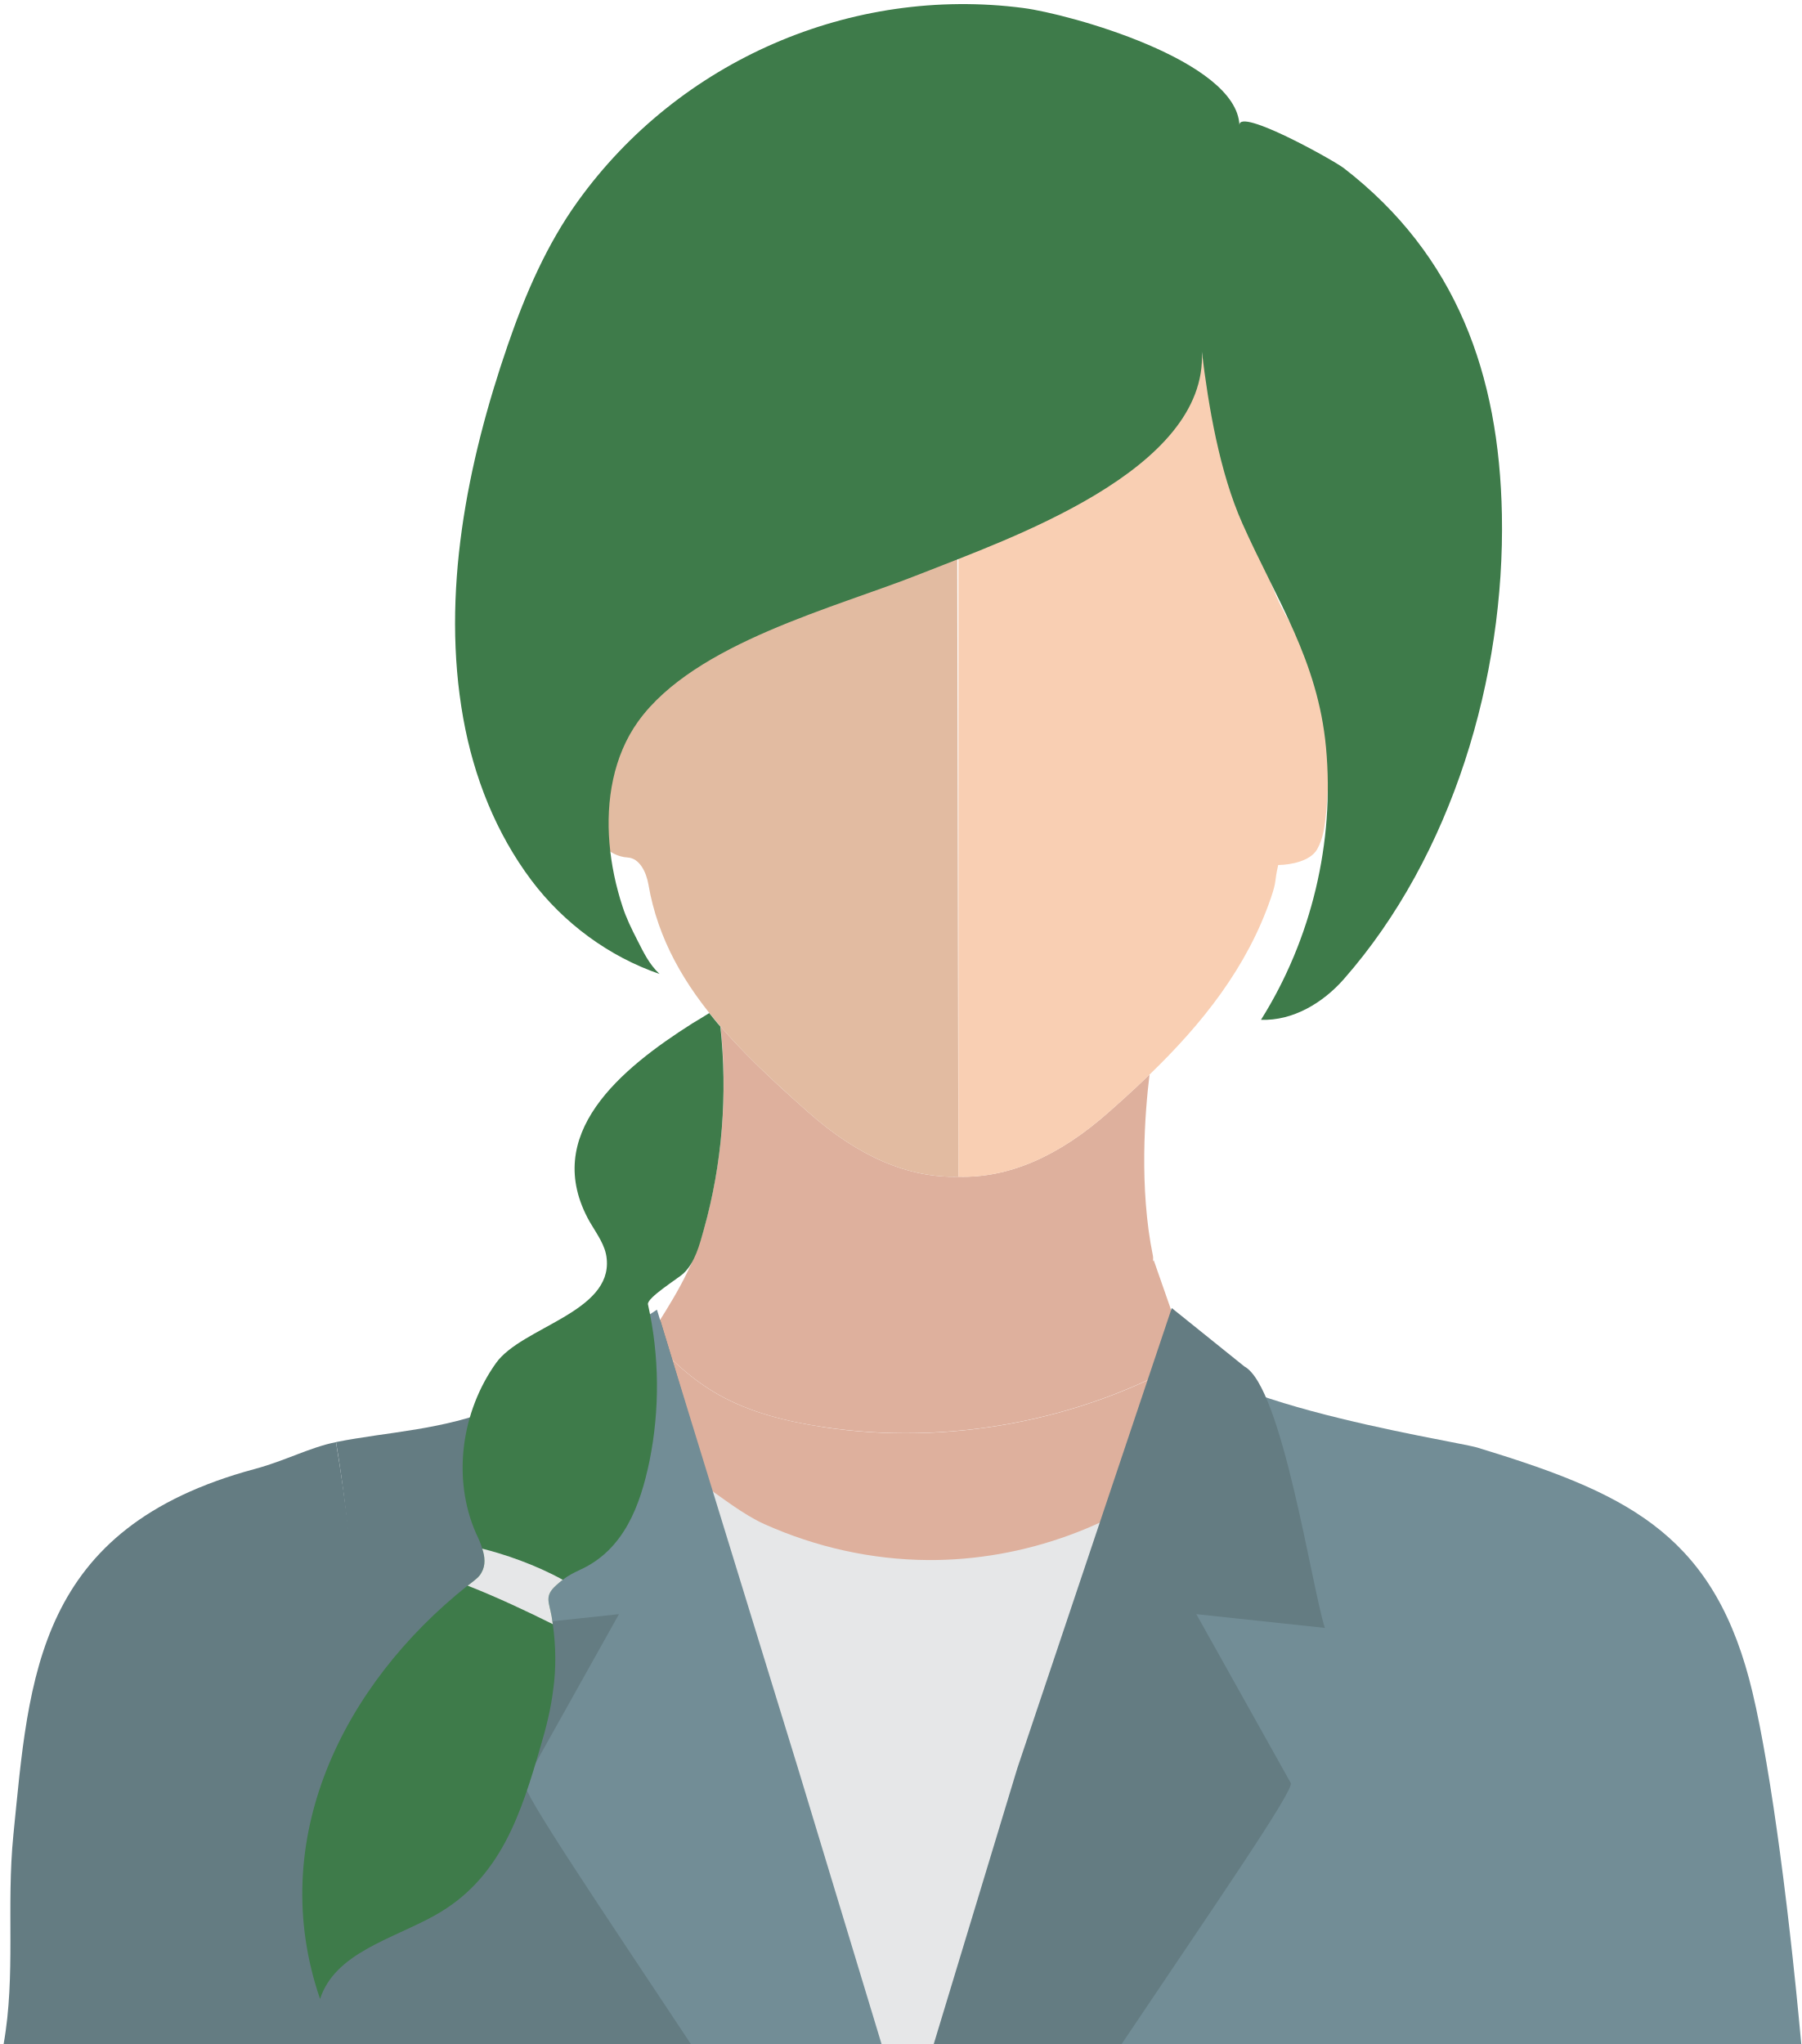
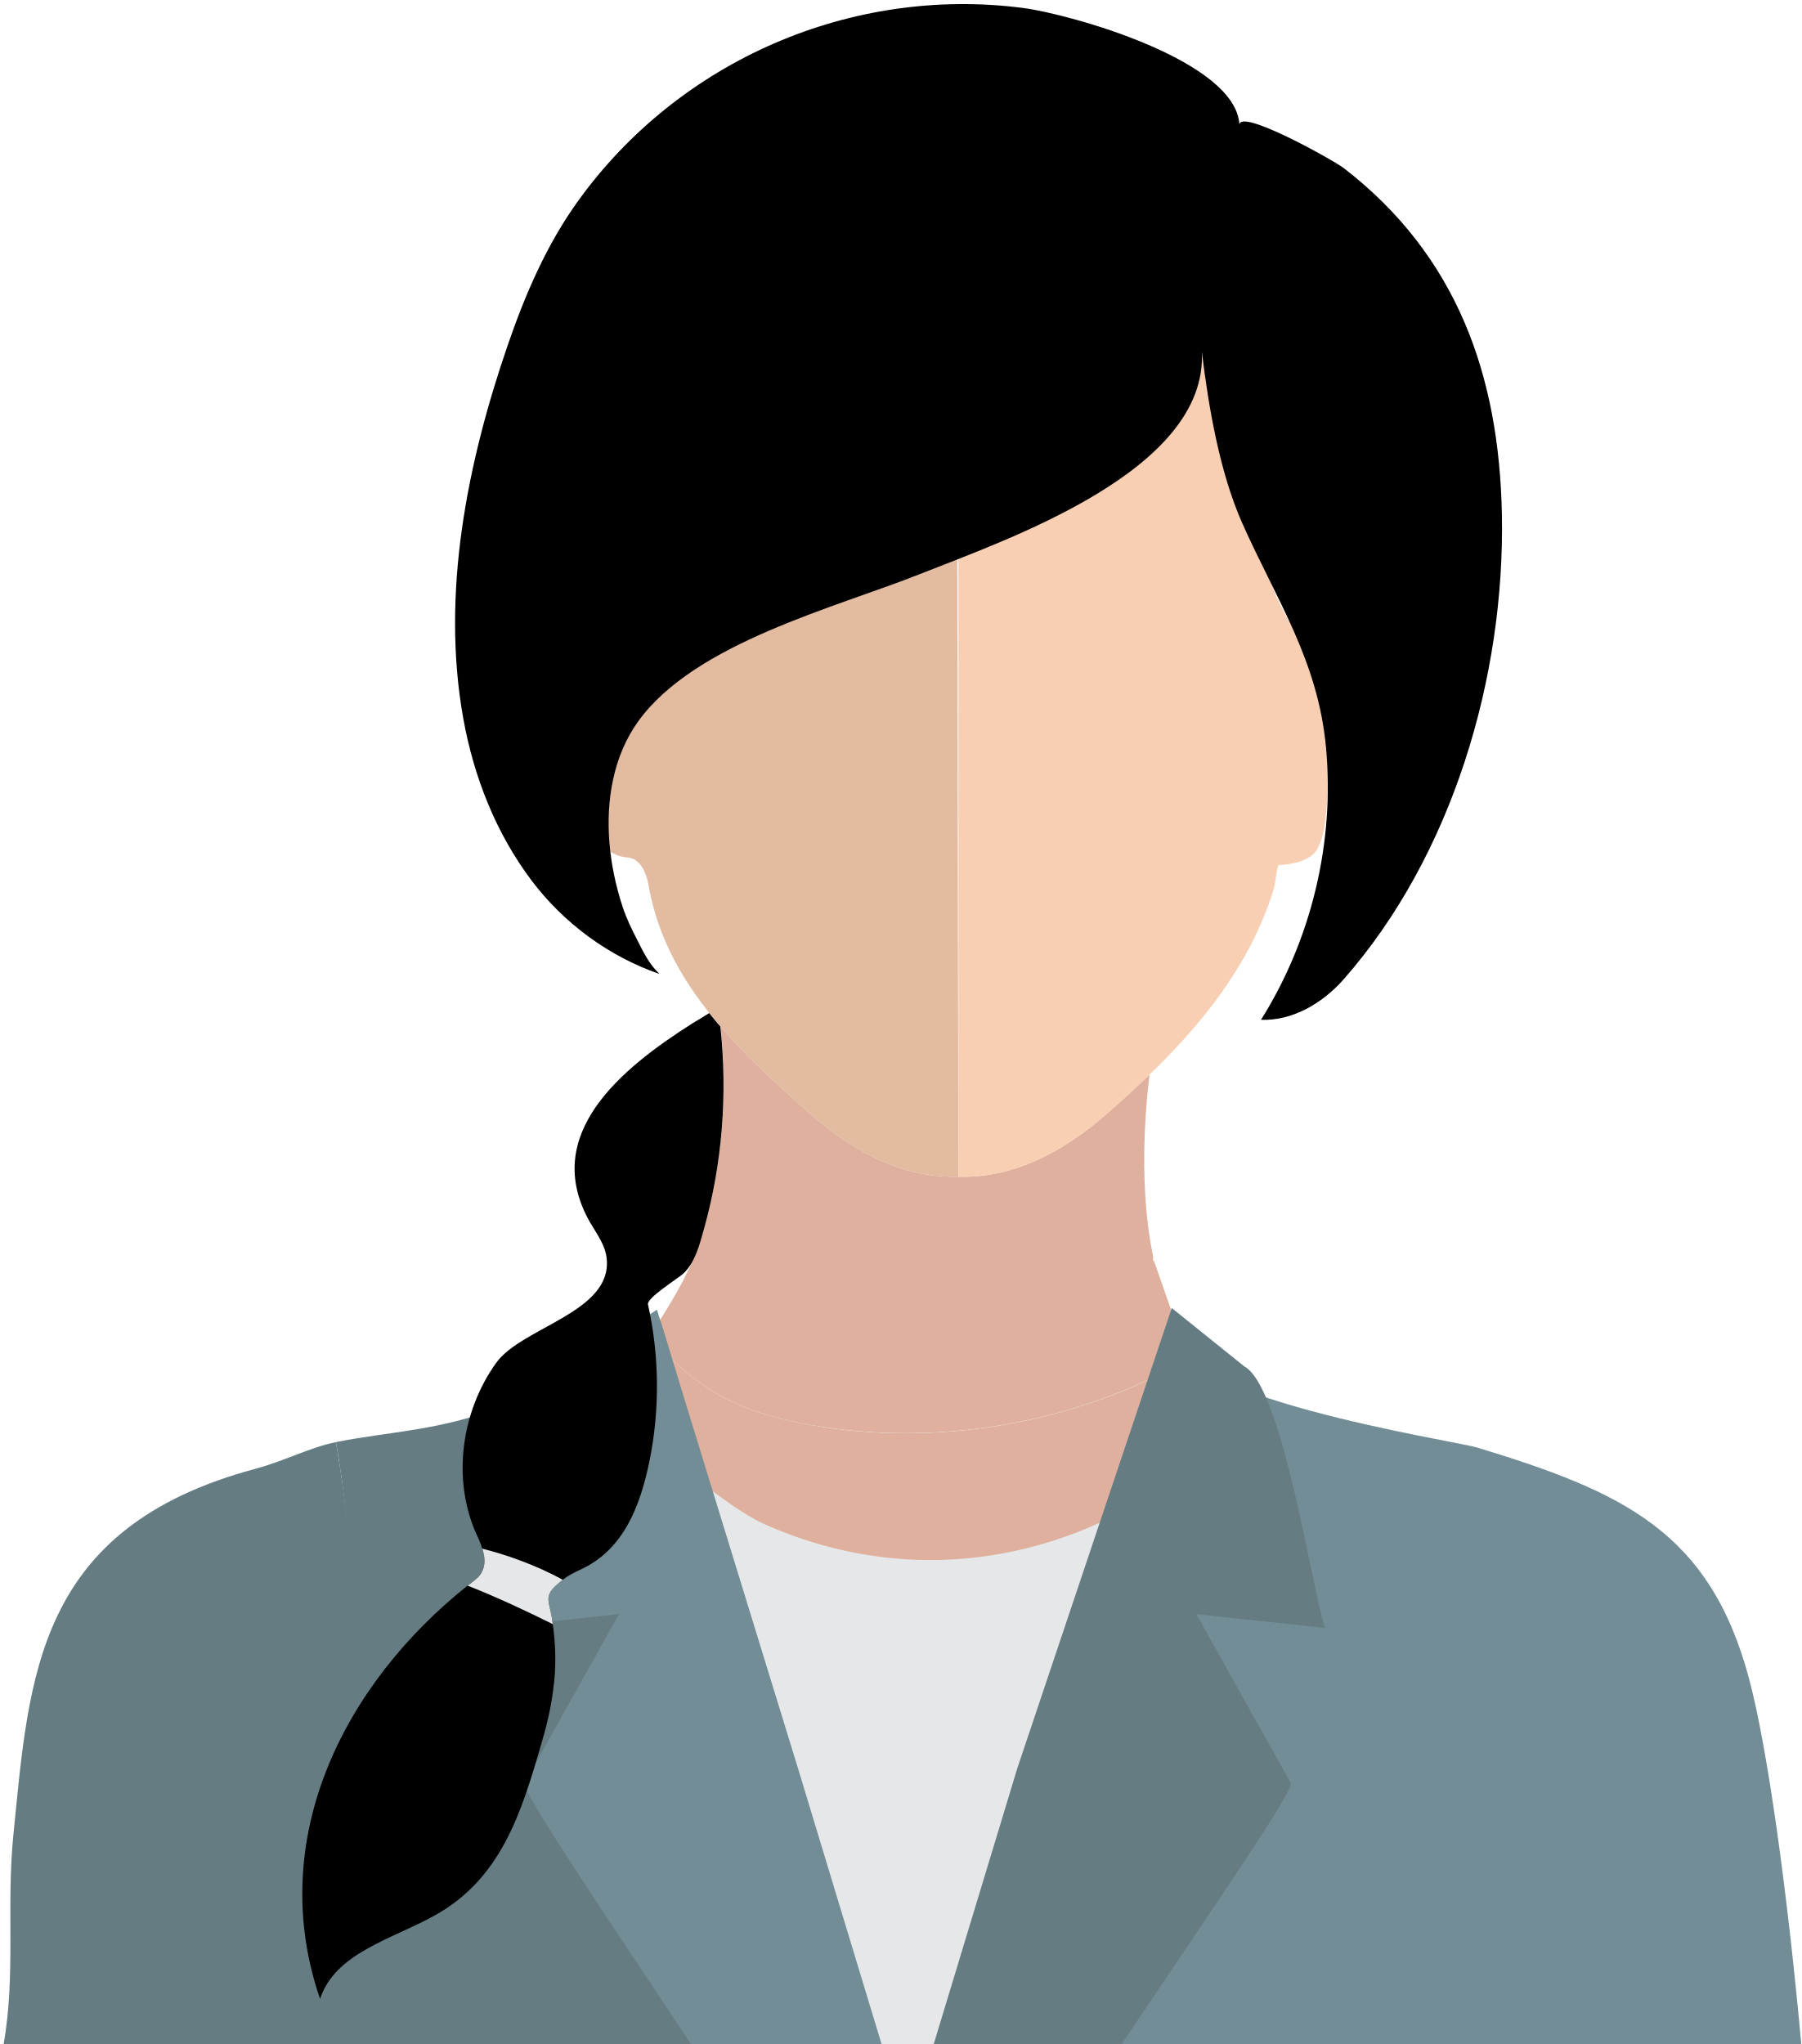
<svg xmlns="http://www.w3.org/2000/svg" width="297" height="337" viewBox="0 0 297 337" fill="none">
  <path d="M135.62 235.27C129.68 234.36 123.74 232.91 118.5 229.97C114.11 227.5 110.42 224.09 107.18 220.23C104.39 224.62 101.64 229.03 99.85 234.21C99.72 234.59 99.71 235 99.83 235.39C107.26 259.52 114.42 285.51 136.3 300.75C139.47 302.96 142.86 304.91 146.53 306.16C155.81 309.32 166.62 307.54 174.4 301.56C185.45 293.06 186.06 278.56 189.94 266.23C193.17 255.97 196.29 245.67 199.47 235.39C199.59 235 199.58 234.59 199.45 234.21L195.92 224.1C178.05 234.32 156.13 238.41 135.63 235.28L135.62 235.27Z" fill="#DEB09D" />
-   <path d="M190.12 207.97C190.09 207.68 190.15 207.36 190.09 207.08C187.77 195.77 188.77 183.33 189.53 177.16C188.07 178.57 186.6 179.96 185.08 181.32C184.34 181.99 183.59 182.66 182.84 183.32C174.48 190.74 166.22 194.24 158.02 194.01C149.83 194.24 141.56 190.74 133.2 183.32C132.45 182.65 131.7 181.98 130.96 181.32C126.6 177.4 122.44 173.45 118.8 169.23C120.01 180.44 119.07 191.88 116.02 202.73C114.13 209.44 110.62 214.81 107.18 220.22C110.42 224.09 114.11 227.49 118.5 229.96C123.74 232.9 129.68 234.36 135.62 235.26C156.12 238.39 178.04 234.3 195.91 224.08L190.22 207.78L190.12 207.96V207.97Z" fill="#DEB09D" />
-   <path d="M211.83 101.14C211.7 100.89 211.56 100.64 211.43 100.39C208.08 94 206.54 85.05 204.59 78.12C202.64 71.17 198.91 64.98 198.11 57.63C198.79 63.92 180.83 72.35 176.23 75.53C170.72 79.35 164.42 81.67 158.02 84.76V194.02C166.21 194.25 174.48 190.75 182.84 183.33C183.59 182.66 184.34 181.99 185.08 181.33C186.59 179.97 188.07 178.58 189.53 177.17C198.17 168.82 205.64 159.51 209.57 147.94C210.55 145.07 210.06 145.53 210.74 142.62C212.9 142.59 216.06 141.94 217.15 140.04C218.21 138.2 218.44 136.01 218.65 133.89C218.92 131.1 219.2 124.49 219.47 121.7C220.5 111.31 216.11 108.92 211.82 101.14H211.83Z" fill="#F9CFB3" />
+   <path d="M190.121 207.97C190.091 207.68 190.151 207.36 190.091 207.08C187.771 195.77 188.771 183.33 189.531 177.16C188.071 178.57 186.601 179.96 185.081 181.32C184.341 181.99 183.591 182.66 182.841 183.32C174.481 190.74 166.221 194.24 158.021 194.01C149.831 194.24 141.561 190.74 133.201 183.32C132.451 182.65 131.701 181.98 130.961 181.32C126.601 177.4 122.441 173.45 118.801 169.23C120.011 180.44 119.071 191.88 116.021 202.73C114.131 209.44 110.621 214.81 107.181 220.22C110.421 224.09 114.111 227.49 118.501 229.96C123.741 232.9 129.681 234.36 135.621 235.26C156.121 238.39 178.041 234.3 195.911 224.08L190.221 207.78L190.121 207.96V207.97Z" fill="#DEB09D" />
+   <path d="M211.83 101.14C211.7 100.89 211.561 100.64 211.431 100.39C208.081 94 206.54 85.05 204.59 78.12C202.64 71.17 198.91 64.98 198.11 57.63C198.79 63.92 180.83 72.35 176.23 75.53C170.72 79.35 164.421 81.67 158.021 84.76V194.02C166.211 194.25 174.48 190.75 182.84 183.33C183.59 182.66 184.34 181.99 185.08 181.33C186.59 179.97 188.071 178.58 189.531 177.17C198.171 168.82 205.64 159.51 209.57 147.94C210.55 145.07 210.06 145.53 210.74 142.62C212.9 142.59 216.061 141.94 217.151 140.04C218.211 138.2 218.441 136.01 218.651 133.89C218.921 131.1 219.2 124.49 219.47 121.7C220.5 111.31 216.11 108.92 211.82 101.14H211.83Z" fill="#F9CFB3" />
  <path d="M158.02 84.65C157.48 84.39 135.21 91.07 125.34 96.57C113.98 102.9 102.96 114.5 92.67 122.84C93.96 129.7 96.99 140.99 103.49 141.38C105.48 141.5 106.56 143.84 106.9 145.8C108.48 154.99 112.94 162.45 118.79 169.23C122.43 173.45 126.6 177.4 130.95 181.32C131.69 181.99 132.44 182.66 133.19 183.32C141.55 190.74 149.82 194.24 158.01 194.01L157.96 164.74L157.81 84.84C157.88 84.81 157.95 84.78 158.02 84.75V84.64V84.65Z" fill="#E2BBA1" />
-   <path d="M107.97 218.99C107.97 219.62 107.91 220.2 107.78 220.83C107.59 220.64 107.4 220.39 107.21 220.2C107.47 219.82 107.72 219.37 107.97 218.99Z" fill="#E2BBA1" />
-   <path d="M168.73 1.32C140.4 -2.37 111.95 9.95 95.24 33.23C90.11 40.37 86.59 48.54 83.73 56.85C77.02 76.33 72.69 97.9 76.38 118.45C78.11 128.07 81.74 137.32 87.63 145.16C92.94 152.21 100.41 157.72 108.74 160.58C107.03 158.98 106.12 157.05 105.08 155.01C104.15 153.19 103.26 151.39 102.64 149.47C101.53 146.09 100.78 142.55 100.48 138.99C99.9 132.03 101.09 124.65 105.25 118.89C114.61 105.96 137.7 100.21 151.77 94.61C166.11 88.91 199.14 77.61 198.15 57.99C199.25 67.07 201.08 77.87 204.83 86.3C210.47 98.96 217.28 108.86 218.62 123.22C220.07 138.82 216.24 154.87 207.9 168.14C213.14 168.33 218.1 165.37 221.56 161.43C239.46 141.05 248.14 111.63 247.62 84.82C247.17 61.7 240.12 42.07 221.57 27.73C219.9 26.44 204.22 17.68 204.35 20.63C203.89 9.95 176.32 2.31 168.72 1.32H168.73Z" fill="#3E7B4A" />
+   <path d="M107.97 218.99C107.97 219.62 107.911 220.2 107.781 220.83C107.591 220.64 107.4 220.39 107.21 220.2C107.47 219.82 107.72 219.37 107.97 218.99Z" fill="#E2BBA1" />
+   <path d="M168.73 1.32C140.4 -2.37 111.95 9.95 95.24 33.23C90.11 40.37 86.59 48.54 83.73 56.85C77.02 76.33 72.69 97.9 76.38 118.45C78.11 128.07 81.74 137.32 87.63 145.16C92.94 152.21 100.41 157.72 108.74 160.58C107.03 158.98 106.12 157.05 105.08 155.01C104.15 153.19 103.26 151.39 102.64 149.47C101.53 146.09 100.78 142.55 100.48 138.99C99.9 132.03 101.09 124.65 105.25 118.89C114.61 105.96 137.7 100.21 151.77 94.61C166.11 88.91 199.14 77.61 198.15 57.99C199.25 67.07 201.08 77.87 204.83 86.3C210.47 98.96 217.28 108.86 218.62 123.22C220.07 138.82 216.24 154.87 207.9 168.14C213.14 168.33 218.1 165.37 221.56 161.43C239.46 141.05 248.14 111.63 247.62 84.82C247.17 61.7 240.12 42.07 221.57 27.73C219.9 26.44 204.22 17.68 204.35 20.63C203.89 9.95 176.32 2.31 168.72 1.32H168.73Z" fill="black" />
  <path d="M296.98 337C294.67 311.72 291.41 288.17 288.38 276.8C281.87 252.42 267.47 245.96 243.55 238.66C239.92 237.55 190.81 230.12 194.07 219.44C183.27 254.77 170.11 286.67 159.25 322.02C157.71 327.02 156.18 332.01 154.64 337.01H296.98V337Z" fill="#728D96" />
  <path d="M57.07 337H143.54C142 332 140.47 327.01 138.93 322.01C128.08 286.66 119.66 252.92 108.84 217.6C108.84 219.34 84.97 230.99 82.47 231.98C72.62 235.89 64.16 236.01 55.4 237.76C60.84 269.9 58.45 303.47 57.07 336.99V337Z" fill="#647C82" />
  <path d="M137.88 337H161.42C166.51 325.02 171.6 313.04 176.68 301.06C180.59 291.86 185.22 284.36 188.07 274.78C189.73 269.19 192.27 263.93 193.86 258.31C194.66 255.48 195.05 242.66 196.73 241.22C184.66 251.54 168.81 257.32 152.93 257.21C143.69 257.14 134.49 255.08 126.06 251.3C119.04 248.15 112.38 240.29 104.71 239.93C113.04 273.86 124.23 304.91 137.86 337.01L137.88 337Z" fill="#E6E7E8" />
  <path d="M184.93 337C199.76 314.88 213.45 295.1 212.81 293.97C212.79 293.94 197.24 266.13 197.24 266.13L218.43 268.4C216.26 261.66 211.39 228.62 205.16 225.29L193.19 215.66L167.72 291.56L153.95 337H184.92H184.93Z" fill="#647C82" />
  <path d="M86.49 293.97C85.85 295.12 99.21 314.83 113.9 337H145.34L131.57 291.56L108.31 215.93L94.13 225.29C87.9 228.62 83.03 261.66 80.86 268.4L102.05 266.13C102.05 266.13 86.5 293.94 86.48 293.97H86.49Z" fill="#728D96" />
  <path d="M61.87 337C60.76 324.51 59.12 312.07 59.43 299.48C59.94 278.86 58.84 258.16 55.39 237.77C51.07 238.63 47.05 240.84 42.02 242.19C5.89 251.91 4.83 276.47 2.21 302.48C1.01 314.46 2.63 325.48 0.6 337H61.85H61.87Z" fill="#647C82" />
-   <path d="M116.04 202.73C115.34 205.21 114.58 208.19 112.67 209.97C111.78 210.8 106.63 213.97 106.83 215.05C108.73 223.56 108.8 232.39 107.08 240.9C105.56 248.21 102.89 255.51 95.65 258.81C94.57 259.32 93.68 259.76 92.79 260.46C92.41 260.72 92.09 261.03 91.71 261.35C89.74 263.13 90.5 264.02 90.95 266.5C91.01 266.94 91.07 267.33 91.14 267.77C91.65 271.39 91.71 275.07 91.2 278.63C90.82 281.74 90.06 284.79 89.17 287.78C85.93 298.96 82.56 309.76 71.7 315.79C64.65 319.73 55.25 321.95 52.77 329.57C43.75 303.34 56.58 277.74 77.1 261.42C77.29 261.29 77.42 261.17 77.61 261.04C78.24 260.53 79.01 260.02 79.39 259.26C80.09 258.05 79.96 256.66 79.51 255.32C79.26 254.49 78.88 253.6 78.5 252.84C74.49 243.75 76.08 232.7 81.8 224.7C86.06 218.79 100.92 216.38 100.03 207.55C99.84 205.33 98.38 203.42 97.23 201.45C89.1 187.03 102.44 176.17 114.13 168.74C115.08 168.17 116.04 167.6 116.93 167.03C117.56 167.79 118.13 168.55 118.77 169.25C119.98 180.43 119.09 191.86 116.04 202.72V202.73Z" fill="#3E7B4A" />
+   <path d="M116.04 202.73C115.34 205.21 114.58 208.19 112.67 209.97C111.78 210.8 106.63 213.97 106.83 215.05C108.73 223.56 108.8 232.39 107.08 240.9C105.56 248.21 102.89 255.51 95.65 258.81C94.57 259.32 93.68 259.76 92.79 260.46C92.41 260.72 92.09 261.03 91.71 261.35C89.74 263.13 90.5 264.02 90.95 266.5C91.01 266.94 91.07 267.33 91.14 267.77C91.65 271.39 91.71 275.07 91.2 278.63C90.82 281.74 90.06 284.79 89.17 287.78C85.93 298.96 82.56 309.76 71.7 315.79C64.65 319.73 55.25 321.95 52.77 329.57C43.75 303.34 56.58 277.74 77.1 261.42C77.29 261.29 77.42 261.17 77.61 261.04C78.24 260.53 79.01 260.02 79.39 259.26C80.09 258.05 79.96 256.66 79.51 255.32C79.26 254.49 78.88 253.6 78.5 252.84C74.49 243.75 76.08 232.7 81.8 224.7C86.06 218.79 100.92 216.38 100.03 207.55C99.84 205.33 98.38 203.42 97.23 201.45C89.1 187.03 102.44 176.17 114.13 168.74C115.08 168.17 116.04 167.6 116.93 167.03C117.56 167.79 118.13 168.55 118.77 169.25C119.98 180.43 119.09 191.86 116.04 202.72V202.73Z" fill="black" />
  <path d="M91.71 261.36C89.74 263.14 90.5 264.03 90.95 266.51C91.01 266.95 91.07 267.34 91.14 267.78C87.08 265.75 81.81 263.27 77.1 261.43C77.29 261.3 77.42 261.18 77.61 261.05C78.24 260.54 79.01 260.03 79.39 259.27C80.09 258.06 79.96 256.67 79.51 255.33C83.07 256.22 88.21 257.93 92.79 260.47C92.41 260.73 92.09 261.04 91.71 261.36Z" fill="#E6E7E8" />
</svg>
